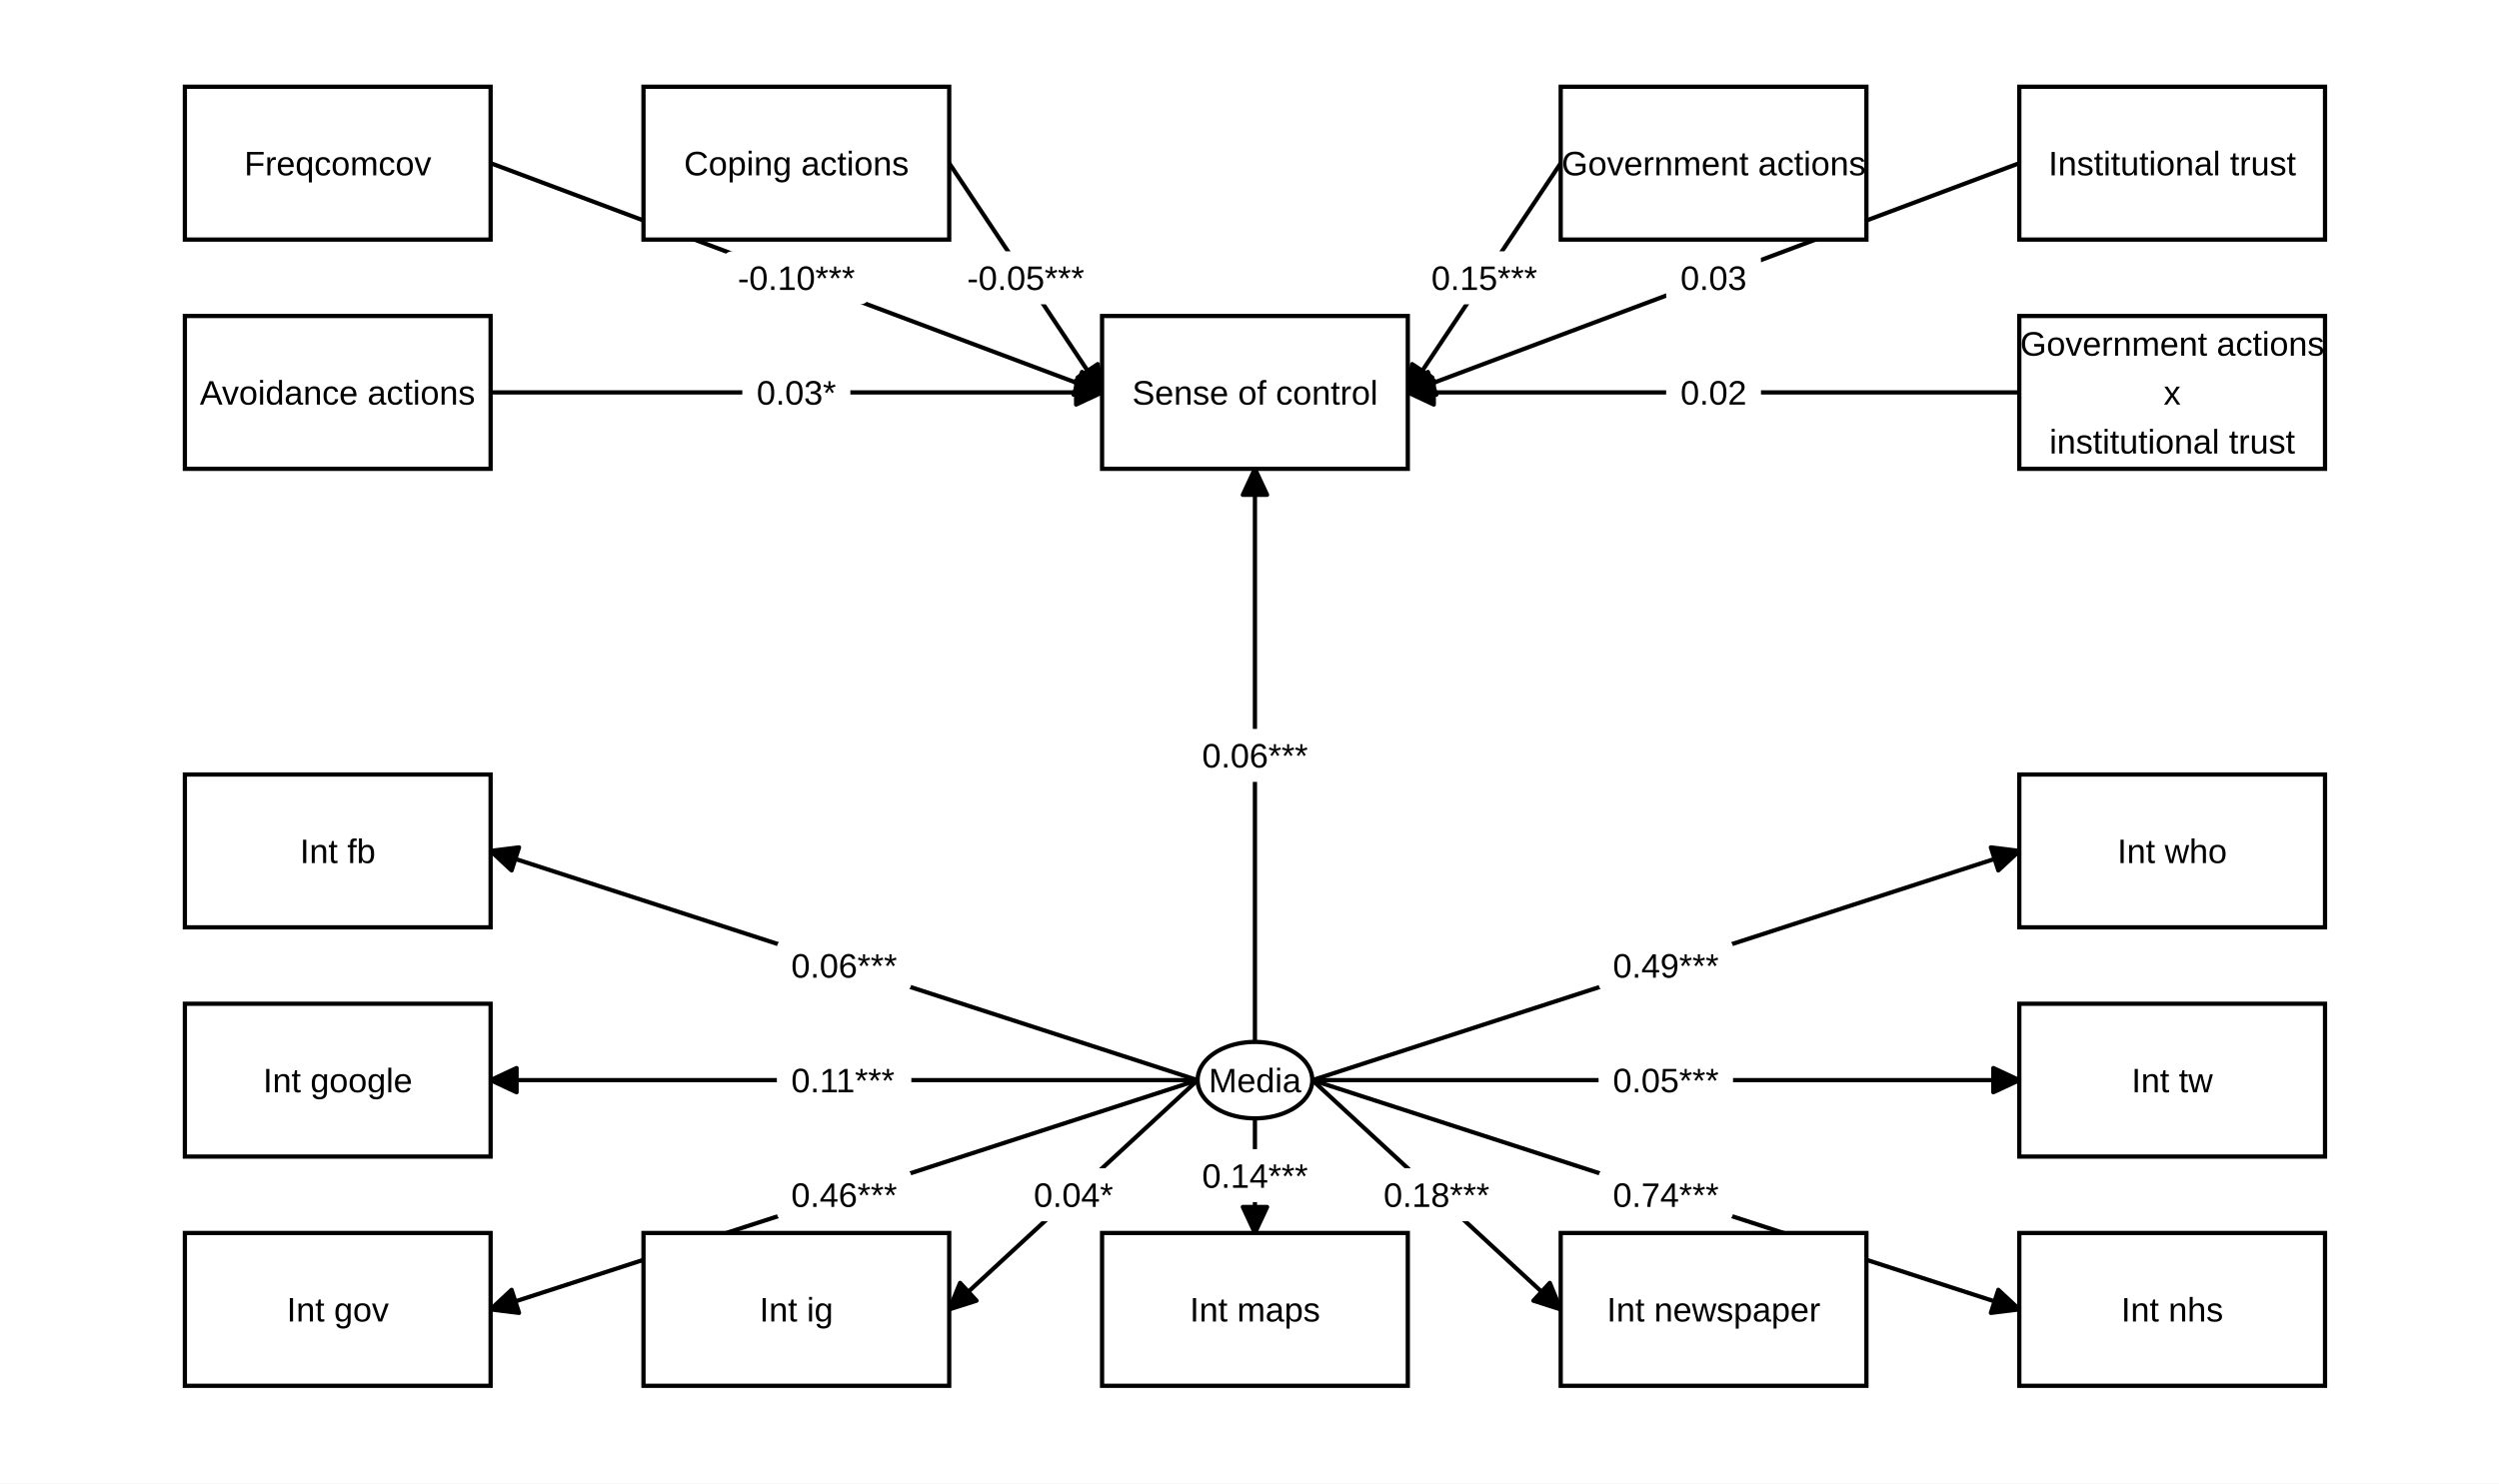
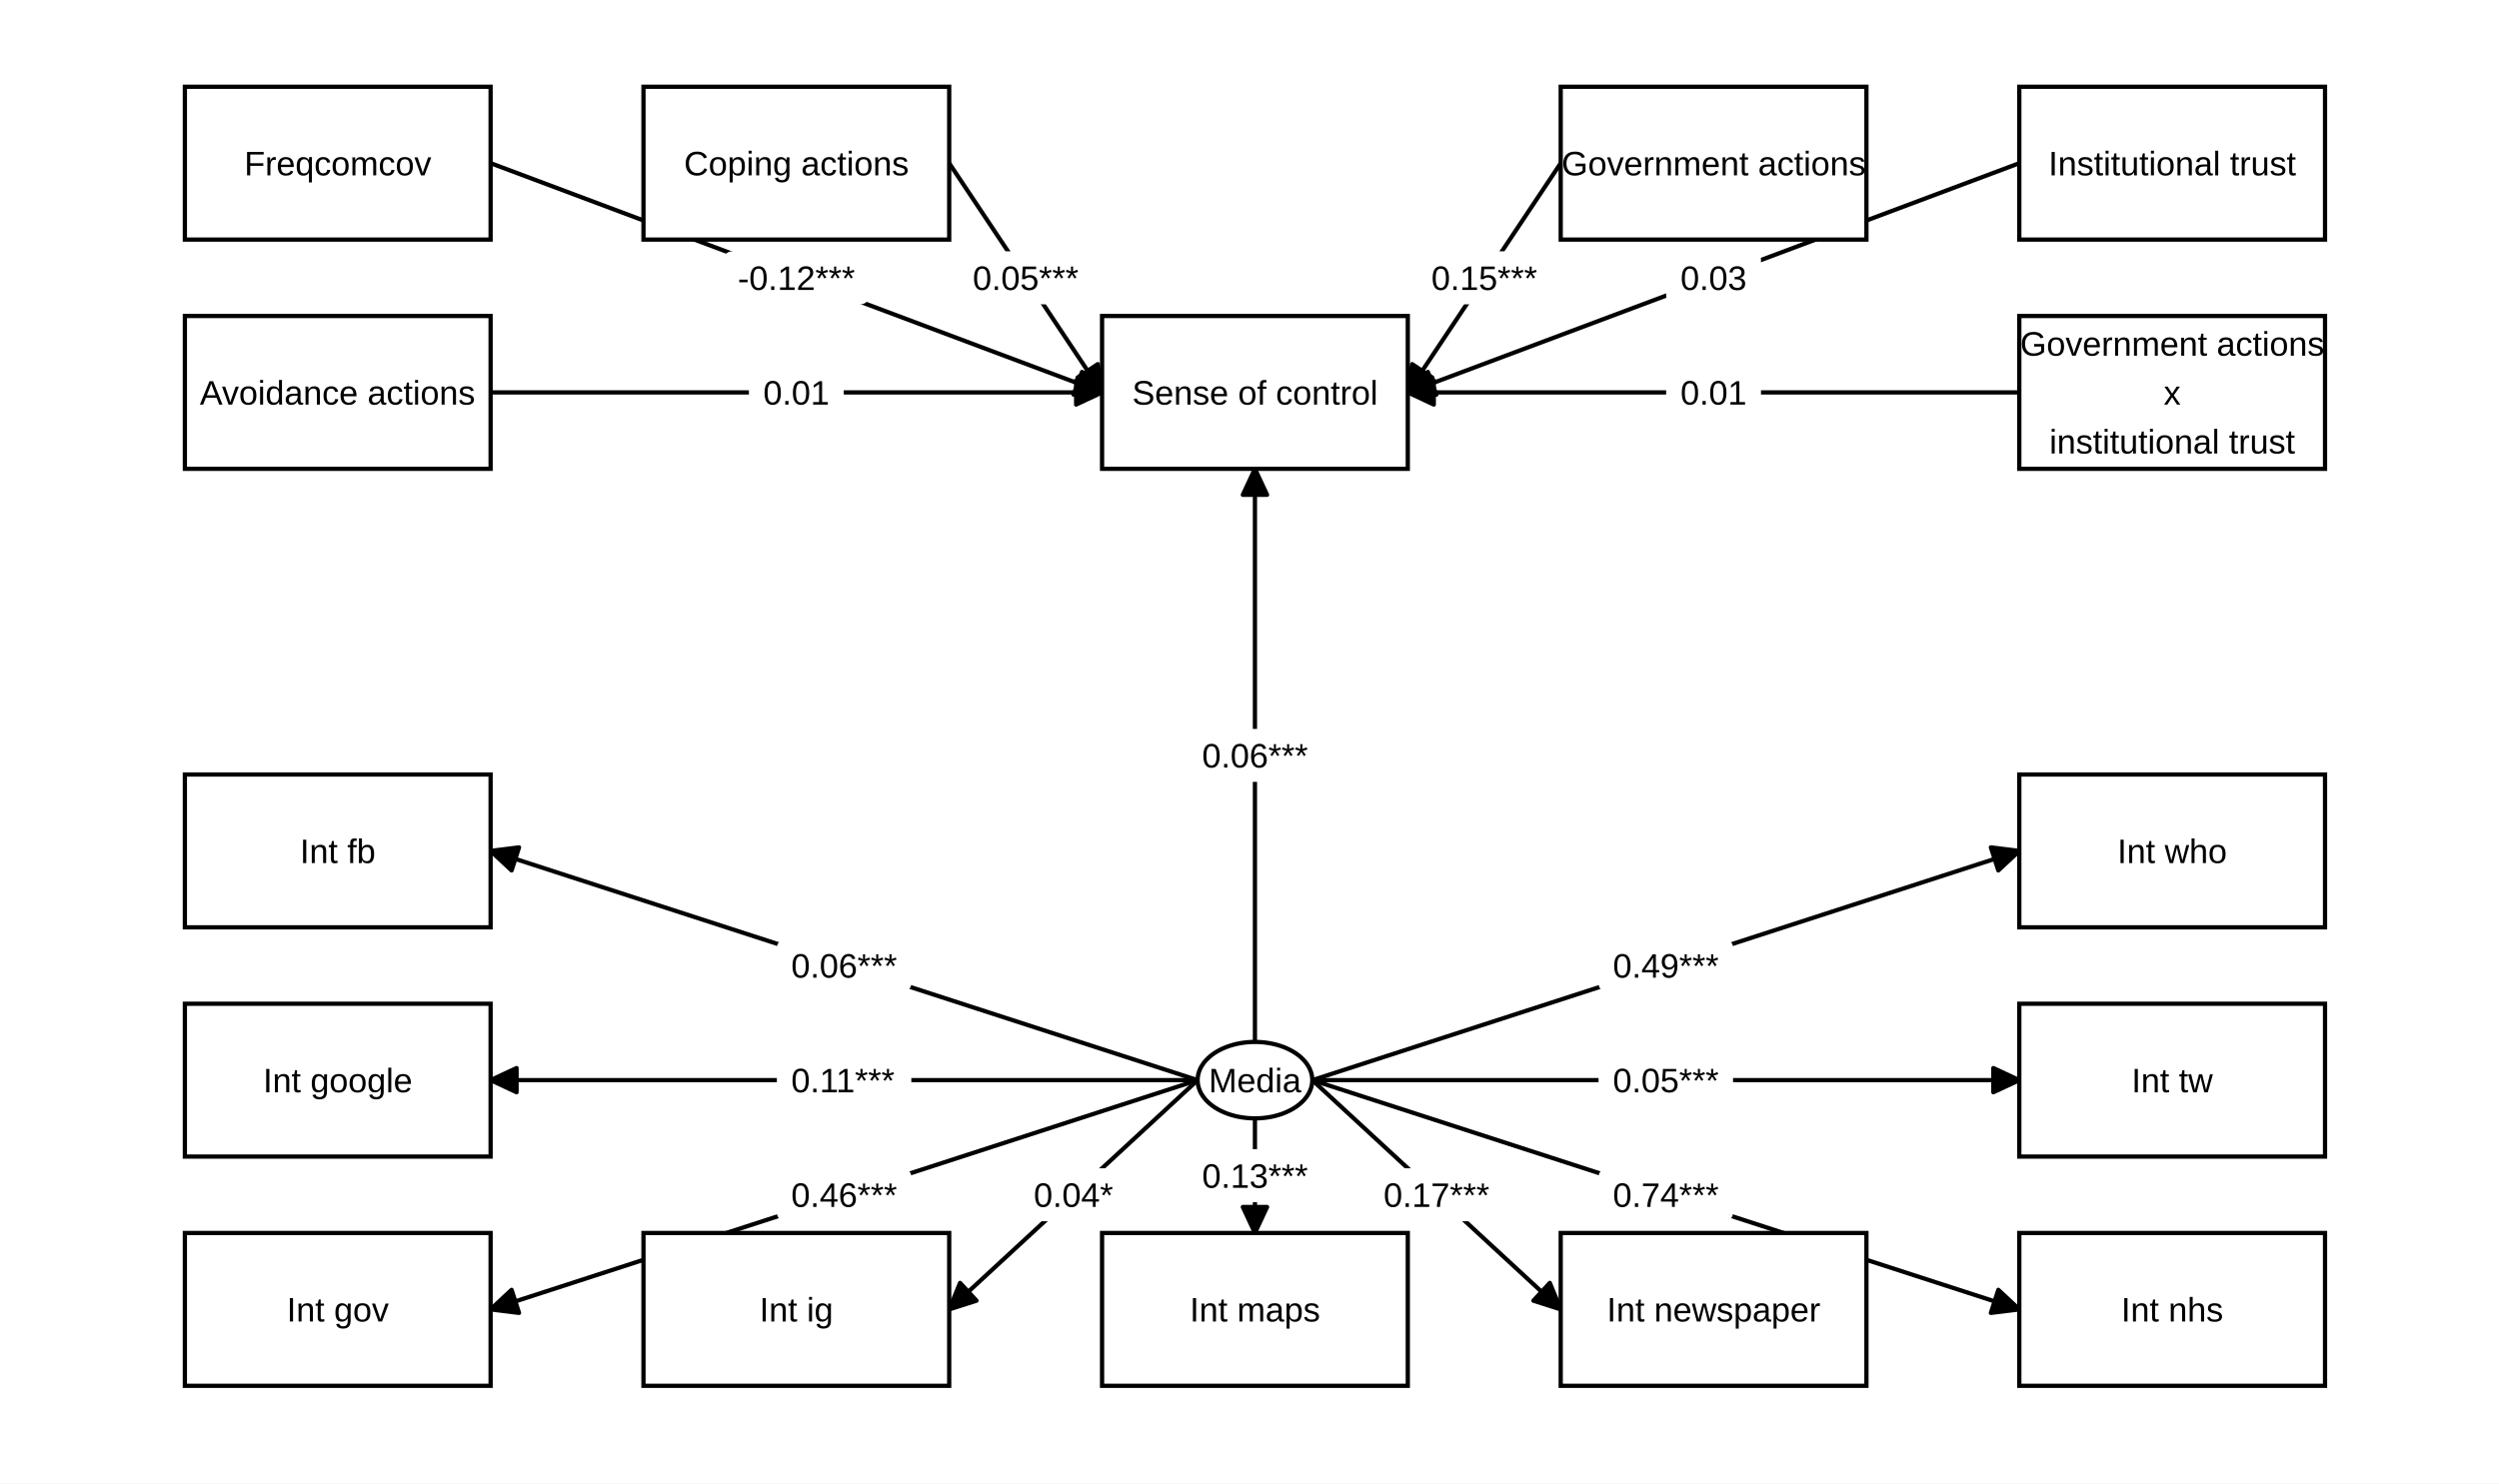
<svg xmlns="http://www.w3.org/2000/svg" viewBox="0 0 627.75 372.75">
  <defs>
    <style type="text/css">
    line, polyline, polygon, path, rect, circle {
      fill: none;
      stroke: #000000;
      stroke-linecap: round;
      stroke-linejoin: round;
      stroke-miterlimit: 10.00;
    }
  </style>
  </defs>
  <rect width="100%" height="100%" style="stroke: none; fill: #FFFFFF;" />
  <defs>
    <clipPath id="cpMTEuMzR8NjE2LjQxfDM3Mi43NXwwLjAw">
      <rect x="11.34" y="0.00" width="605.08" height="372.75" />
    </clipPath>
  </defs>
  <defs>
    <clipPath id="cpMC4wMHw2MjcuNzV8MzcyLjc1fDAuMDA=">
      <rect x="0.00" y="0.00" width="627.75" height="372.75" />
    </clipPath>
  </defs>
  <defs>
    <clipPath id="cpMTkuNTZ8NjEwLjkzfDM2NC41M3w1LjQ4">
      <rect x="19.56" y="5.48" width="591.38" height="359.05" />
    </clipPath>
  </defs>
  <polyline points="300.84,271.41 212.04,242.61 123.24,213.81 " style="stroke-width: 1.07; stroke-linecap: butt;" clip-path="url(#cpMTkuNTZ8NjEwLjkzfDM2NC41M3w1LjQ4)" />
  <polygon points="130.38,212.92 123.24,213.81 128.51,218.71 " style="stroke-width: 1.07; stroke-linecap: butt; fill: #000000;" clip-path="url(#cpMTkuNTZ8NjEwLjkzfDM2NC41M3w1LjQ4)" />
  <polyline points="300.84,271.41 212.04,271.41 123.24,271.41 " style="stroke-width: 1.07; stroke-linecap: butt;" clip-path="url(#cpMTkuNTZ8NjEwLjkzfDM2NC41M3w1LjQ4)" />
  <polygon points="129.76,268.37 123.24,271.41 129.76,274.45 " style="stroke-width: 1.07; stroke-linecap: butt; fill: #000000;" clip-path="url(#cpMTkuNTZ8NjEwLjkzfDM2NC41M3w1LjQ4)" />
  <polyline points="300.84,271.41 212.04,300.21 123.24,329.01 " style="stroke-width: 1.07; stroke-linecap: butt;" clip-path="url(#cpMTkuNTZ8NjEwLjkzfDM2NC41M3w1LjQ4)" />
  <polygon points="128.51,324.10 123.24,329.01 130.38,329.89 " style="stroke-width: 1.07; stroke-linecap: butt; fill: #000000;" clip-path="url(#cpMTkuNTZ8NjEwLjkzfDM2NC41M3w1LjQ4)" />
  <polyline points="300.84,271.41 269.64,300.21 238.44,329.01 " style="stroke-width: 1.07; stroke-linecap: butt;" clip-path="url(#cpMTkuNTZ8NjEwLjkzfDM2NC41M3w1LjQ4)" />
  <polygon points="241.17,322.35 238.44,329.01 245.30,326.82 " style="stroke-width: 1.07; stroke-linecap: butt; fill: #000000;" clip-path="url(#cpMTkuNTZ8NjEwLjkzfDM2NC41M3w1LjQ4)" />
  <polyline points="315.24,281.01 315.24,295.41 315.24,309.81 " style="stroke-width: 1.07; stroke-linecap: butt;" clip-path="url(#cpMTkuNTZ8NjEwLjkzfDM2NC41M3w1LjQ4)" />
  <polygon points="312.20,303.28 315.24,309.81 318.29,303.28 " style="stroke-width: 1.07; stroke-linecap: butt; fill: #000000;" clip-path="url(#cpMTkuNTZ8NjEwLjkzfDM2NC41M3w1LjQ4)" />
  <polyline points="329.65,271.41 360.85,300.21 392.05,329.01 " style="stroke-width: 1.07; stroke-linecap: butt;" clip-path="url(#cpMTkuNTZ8NjEwLjkzfDM2NC41M3w1LjQ4)" />
  <polygon points="385.19,326.82 392.05,329.01 389.32,322.35 " style="stroke-width: 1.07; stroke-linecap: butt; fill: #000000;" clip-path="url(#cpMTkuNTZ8NjEwLjkzfDM2NC41M3w1LjQ4)" />
  <polyline points="329.65,271.41 418.45,300.21 507.25,329.01 " style="stroke-width: 1.07; stroke-linecap: butt;" clip-path="url(#cpMTkuNTZ8NjEwLjkzfDM2NC41M3w1LjQ4)" />
  <polygon points="500.11,329.89 507.25,329.01 501.98,324.10 " style="stroke-width: 1.07; stroke-linecap: butt; fill: #000000;" clip-path="url(#cpMTkuNTZ8NjEwLjkzfDM2NC41M3w1LjQ4)" />
  <polyline points="329.65,271.41 418.45,271.41 507.25,271.41 " style="stroke-width: 1.07; stroke-linecap: butt;" clip-path="url(#cpMTkuNTZ8NjEwLjkzfDM2NC41M3w1LjQ4)" />
  <polygon points="500.73,274.45 507.25,271.41 500.73,268.37 " style="stroke-width: 1.07; stroke-linecap: butt; fill: #000000;" clip-path="url(#cpMTkuNTZ8NjEwLjkzfDM2NC41M3w1LjQ4)" />
  <polyline points="329.65,271.41 418.45,242.61 507.25,213.81 " style="stroke-width: 1.07; stroke-linecap: butt;" clip-path="url(#cpMTkuNTZ8NjEwLjkzfDM2NC41M3w1LjQ4)" />
  <polygon points="501.98,218.71 507.25,213.81 500.11,212.92 " style="stroke-width: 1.07; stroke-linecap: butt; fill: #000000;" clip-path="url(#cpMTkuNTZ8NjEwLjkzfDM2NC41M3w1LjQ4)" />
  <polyline points="123.24,98.60 200.04,98.60 276.84,98.60 " style="stroke-width: 1.07; stroke-linecap: butt;" clip-path="url(#cpMTkuNTZ8NjEwLjkzfDM2NC41M3w1LjQ4)" />
  <polygon points="270.32,101.65 276.84,98.60 270.32,95.56 " style="stroke-width: 1.07; stroke-linecap: butt; fill: #000000;" clip-path="url(#cpMTkuNTZ8NjEwLjkzfDM2NC41M3w1LjQ4)" />
  <polyline points="315.24,261.81 315.24,189.81 315.24,117.80 " style="stroke-width: 1.07; stroke-linecap: butt;" clip-path="url(#cpMTkuNTZ8NjEwLjkzfDM2NC41M3w1LjQ4)" />
  <polygon points="318.29,124.33 315.24,117.80 312.20,124.33 " style="stroke-width: 1.07; stroke-linecap: butt; fill: #000000;" clip-path="url(#cpMTkuNTZ8NjEwLjkzfDM2NC41M3w1LjQ4)" />
  <polyline points="123.24,41.00 200.04,69.80 276.84,98.60 " style="stroke-width: 1.07; stroke-linecap: butt;" clip-path="url(#cpMTkuNTZ8NjEwLjkzfDM2NC41M3w1LjQ4)" />
  <polygon points="269.67,99.16 276.84,98.60 271.80,93.46 " style="stroke-width: 1.07; stroke-linecap: butt; fill: #000000;" clip-path="url(#cpMTkuNTZ8NjEwLjkzfDM2NC41M3w1LjQ4)" />
  <polyline points="238.44,41.00 257.64,69.80 276.84,98.60 " style="stroke-width: 1.07; stroke-linecap: butt;" clip-path="url(#cpMTkuNTZ8NjEwLjkzfDM2NC41M3w1LjQ4)" />
  <polygon points="270.69,94.86 276.84,98.60 275.76,91.49 " style="stroke-width: 1.07; stroke-linecap: butt; fill: #000000;" clip-path="url(#cpMTkuNTZ8NjEwLjkzfDM2NC41M3w1LjQ4)" />
  <polyline points="392.05,41.00 372.85,69.80 353.65,98.60 " style="stroke-width: 1.07; stroke-linecap: butt;" clip-path="url(#cpMTkuNTZ8NjEwLjkzfDM2NC41M3w1LjQ4)" />
  <polygon points="354.73,91.49 353.65,98.60 359.80,94.86 " style="stroke-width: 1.07; stroke-linecap: butt; fill: #000000;" clip-path="url(#cpMTkuNTZ8NjEwLjkzfDM2NC41M3w1LjQ4)" />
  <polyline points="507.25,41.00 430.45,69.80 353.65,98.60 " style="stroke-width: 1.07; stroke-linecap: butt;" clip-path="url(#cpMTkuNTZ8NjEwLjkzfDM2NC41M3w1LjQ4)" />
  <polygon points="358.69,93.46 353.65,98.60 360.82,99.16 " style="stroke-width: 1.07; stroke-linecap: butt; fill: #000000;" clip-path="url(#cpMTkuNTZ8NjEwLjkzfDM2NC41M3w1LjQ4)" />
  <polyline points="507.25,98.60 430.45,98.60 353.65,98.60 " style="stroke-width: 1.07; stroke-linecap: butt;" clip-path="url(#cpMTkuNTZ8NjEwLjkzfDM2NC41M3w1LjQ4)" />
  <polygon points="360.17,95.56 353.65,98.60 360.17,101.65 " style="stroke-width: 1.07; stroke-linecap: butt; fill: #000000;" clip-path="url(#cpMTkuNTZ8NjEwLjkzfDM2NC41M3w1LjQ4)" />
  <polygon points="197.31,249.26 226.77,249.26 226.68,249.26 227.03,249.25 227.37,249.18 227.70,249.05 228.00,248.88 228.27,248.66 228.50,248.40 228.68,248.11 228.82,247.79 228.90,247.45 228.93,247.10 228.93,247.10 228.93,238.11 228.93,238.11 228.90,237.77 228.82,237.43 228.68,237.11 228.50,236.81 228.27,236.55 228.00,236.33 227.70,236.16 227.37,236.04 227.03,235.97 226.77,235.95 197.31,235.95 197.57,235.97 197.23,235.95 196.88,236.00 196.55,236.09 196.23,236.24 195.95,236.44 195.70,236.68 195.49,236.96 195.33,237.27 195.22,237.59 195.16,237.94 195.15,238.11 195.15,247.10 195.16,246.93 195.16,247.28 195.22,247.62 195.33,247.95 195.49,248.26 195.70,248.53 195.95,248.78 196.23,248.97 196.55,249.12 196.88,249.22 197.23,249.26 " style="stroke-width: nan; stroke: none; fill: #FFFFFF;" clip-path="url(#cpMTkuNTZ8NjEwLjkzfDM2NC41M3w1LjQ4)" />
  <g clip-path="url(#cpMTkuNTZ8NjEwLjkzfDM2NC41M3w1LjQ4)">
    <text x="198.75" y="245.66" style="font-size: 8.54px; font-family: Arial;" textLength="26.58px" lengthAdjust="spacingAndGlyphs">0.06***</text>
  </g>
  <polygon points="197.31,278.06 226.77,278.06 226.68,278.06 227.03,278.05 227.37,277.98 227.70,277.85 228.00,277.68 228.27,277.46 228.50,277.20 228.68,276.91 228.82,276.59 228.90,276.25 228.93,275.90 228.93,275.90 228.93,266.91 228.93,266.91 228.90,266.57 228.82,266.23 228.68,265.91 228.50,265.62 228.27,265.36 228.00,265.14 227.70,264.96 227.37,264.84 227.03,264.77 226.77,264.75 197.31,264.75 197.57,264.77 197.23,264.75 196.88,264.80 196.55,264.89 196.23,265.04 195.95,265.24 195.70,265.48 195.49,265.76 195.33,266.07 195.22,266.40 195.16,266.74 195.15,266.91 195.15,275.90 195.16,275.73 195.16,276.08 195.22,276.42 195.33,276.75 195.49,277.06 195.70,277.34 195.95,277.58 196.23,277.77 196.55,277.92 196.88,278.02 197.23,278.06 " style="stroke-width: nan; stroke: none; fill: #FFFFFF;" clip-path="url(#cpMTkuNTZ8NjEwLjkzfDM2NC41M3w1LjQ4)" />
  <g clip-path="url(#cpMTkuNTZ8NjEwLjkzfDM2NC41M3w1LjQ4)">
    <text x="198.75" y="274.46" style="font-size: 8.54px; font-family: Arial;" textLength="26.58px" lengthAdjust="spacingAndGlyphs">0.11***</text>
  </g>
  <polygon points="197.31,306.86 226.77,306.86 226.68,306.86 227.03,306.85 227.37,306.78 227.70,306.66 228.00,306.48 228.27,306.26 228.50,306.00 228.68,305.71 228.82,305.39 228.90,305.05 228.93,304.70 228.93,304.70 228.93,295.71 228.93,295.71 228.90,295.37 228.82,295.03 228.68,294.71 228.50,294.42 228.27,294.16 228.00,293.94 227.70,293.76 227.37,293.64 227.03,293.57 226.77,293.55 197.31,293.55 197.57,293.57 197.23,293.56 196.88,293.60 196.55,293.69 196.23,293.84 195.95,294.04 195.70,294.28 195.49,294.56 195.33,294.87 195.22,295.20 195.16,295.54 195.15,295.71 195.15,304.70 195.16,304.53 195.16,304.88 195.22,305.22 195.33,305.55 195.49,305.86 195.70,306.14 195.95,306.38 196.23,306.57 196.55,306.72 196.88,306.82 197.23,306.86 " style="stroke-width: nan; stroke: none; fill: #FFFFFF;" clip-path="url(#cpMTkuNTZ8NjEwLjkzfDM2NC41M3w1LjQ4)" />
  <g clip-path="url(#cpMTkuNTZ8NjEwLjkzfDM2NC41M3w1LjQ4)">
    <text x="198.75" y="303.26" style="font-size: 8.54px; font-family: Arial;" textLength="26.58px" lengthAdjust="spacingAndGlyphs">0.46***</text>
  </g>
  <polygon points="258.24,306.86 281.05,306.86 280.96,306.86 281.31,306.85 281.65,306.78 281.98,306.66 282.28,306.48 282.55,306.26 282.78,306.00 282.96,305.71 283.10,305.39 283.18,305.05 283.21,304.70 283.21,304.70 283.21,295.71 283.21,295.71 283.18,295.37 283.10,295.03 282.96,294.71 282.78,294.42 282.55,294.16 282.28,293.94 281.98,293.76 281.65,293.64 281.31,293.57 281.05,293.55 258.24,293.55 258.50,293.57 258.15,293.56 257.80,293.60 257.47,293.69 257.16,293.84 256.87,294.04 256.62,294.28 256.41,294.56 256.25,294.87 256.14,295.20 256.08,295.54 256.08,295.71 256.08,304.70 256.08,304.53 256.08,304.88 256.14,305.22 256.25,305.55 256.41,305.86 256.62,306.14 256.87,306.38 257.16,306.57 257.47,306.72 257.80,306.82 258.15,306.86 " style="stroke-width: nan; stroke: none; fill: #FFFFFF;" clip-path="url(#cpMTkuNTZ8NjEwLjkzfDM2NC41M3w1LjQ4)" />
  <g clip-path="url(#cpMTkuNTZ8NjEwLjkzfDM2NC41M3w1LjQ4)">
    <text x="259.68" y="303.26" style="font-size: 8.54px; font-family: Arial;" textLength="19.93px" lengthAdjust="spacingAndGlyphs">0.04*</text>
  </g>
  <polygon points="300.52,302.06 329.97,302.06 329.89,302.06 330.23,302.05 330.58,301.98 330.90,301.86 331.20,301.68 331.47,301.46 331.70,301.20 331.89,300.91 332.02,300.59 332.11,300.25 332.13,299.90 332.13,299.90 332.13,290.91 332.13,290.91 332.11,290.57 332.02,290.23 331.89,289.91 331.70,289.62 331.47,289.36 331.20,289.14 330.90,288.96 330.58,288.84 330.23,288.77 329.97,288.75 300.52,288.75 300.78,288.77 300.43,288.76 300.08,288.80 299.75,288.89 299.44,289.04 299.15,289.24 298.90,289.48 298.69,289.76 298.53,290.07 298.42,290.40 298.36,290.74 298.36,290.91 298.36,299.90 298.36,299.73 298.36,300.08 298.42,300.42 298.53,300.75 298.69,301.06 298.90,301.34 299.15,301.58 299.44,301.77 299.75,301.92 300.08,302.02 300.43,302.06 " style="stroke-width: nan; stroke: none; fill: #FFFFFF;" clip-path="url(#cpMTkuNTZ8NjEwLjkzfDM2NC41M3w1LjQ4)" />
  <g clip-path="url(#cpMTkuNTZ8NjEwLjkzfDM2NC41M3w1LjQ4)">
-     <text x="301.96" y="298.46" style="font-size: 8.54px; font-family: Arial;" textLength="26.58px" lengthAdjust="spacingAndGlyphs">0.14***</text>
+     <text x="301.96" y="298.46" style="font-size: 8.54px; font-family: Arial;" textLength="26.58px" lengthAdjust="spacingAndGlyphs">0.13***</text>
  </g>
  <polygon points="346.12,306.86 375.58,306.86 375.49,306.86 375.84,306.85 376.18,306.78 376.50,306.66 376.80,306.48 377.07,306.26 377.30,306.00 377.49,305.71 377.62,305.39 377.71,305.05 377.74,304.70 377.74,304.70 377.74,295.71 377.74,295.71 377.71,295.37 377.62,295.03 377.49,294.71 377.30,294.42 377.07,294.16 376.80,293.94 376.50,293.76 376.18,293.64 375.84,293.57 375.58,293.55 346.12,293.55 346.38,293.57 346.03,293.56 345.68,293.60 345.35,293.69 345.04,293.84 344.75,294.04 344.50,294.28 344.29,294.56 344.13,294.87 344.02,295.20 343.96,295.54 343.96,295.71 343.96,304.70 343.96,304.53 343.96,304.88 344.02,305.22 344.13,305.55 344.29,305.86 344.50,306.14 344.75,306.38 345.04,306.57 345.35,306.72 345.68,306.82 346.03,306.86 " style="stroke-width: nan; stroke: none; fill: #FFFFFF;" clip-path="url(#cpMTkuNTZ8NjEwLjkzfDM2NC41M3w1LjQ4)" />
  <g clip-path="url(#cpMTkuNTZ8NjEwLjkzfDM2NC41M3w1LjQ4)">
-     <text x="347.56" y="303.26" style="font-size: 8.54px; font-family: Arial;" textLength="26.58px" lengthAdjust="spacingAndGlyphs">0.18***</text>
+     <text x="347.56" y="303.26" style="font-size: 8.54px; font-family: Arial;" textLength="26.58px" lengthAdjust="spacingAndGlyphs">0.17***</text>
  </g>
  <polygon points="403.72,306.86 433.18,306.86 433.09,306.86 433.44,306.85 433.78,306.78 434.10,306.66 434.40,306.48 434.67,306.26 434.90,306.00 435.09,305.71 435.23,305.39 435.31,305.05 435.34,304.70 435.34,304.70 435.34,295.71 435.34,295.71 435.31,295.37 435.23,295.03 435.09,294.71 434.90,294.42 434.67,294.16 434.40,293.94 434.10,293.76 433.78,293.64 433.44,293.57 433.18,293.55 403.72,293.55 403.98,293.57 403.63,293.56 403.29,293.60 402.95,293.69 402.64,293.84 402.35,294.04 402.10,294.28 401.89,294.56 401.73,294.87 401.62,295.20 401.57,295.54 401.56,295.71 401.56,304.70 401.57,304.53 401.57,304.88 401.62,305.22 401.73,305.55 401.89,305.86 402.10,306.14 402.35,306.38 402.64,306.57 402.95,306.72 403.29,306.82 403.63,306.86 " style="stroke-width: nan; stroke: none; fill: #FFFFFF;" clip-path="url(#cpMTkuNTZ8NjEwLjkzfDM2NC41M3w1LjQ4)" />
  <g clip-path="url(#cpMTkuNTZ8NjEwLjkzfDM2NC41M3w1LjQ4)">
    <text x="405.16" y="303.26" style="font-size: 8.54px; font-family: Arial;" textLength="26.58px" lengthAdjust="spacingAndGlyphs">0.74***</text>
  </g>
  <polygon points="403.72,278.06 433.18,278.06 433.09,278.06 433.44,278.05 433.78,277.98 434.10,277.85 434.40,277.68 434.67,277.46 434.90,277.20 435.09,276.91 435.23,276.59 435.31,276.25 435.34,275.90 435.34,275.90 435.34,266.91 435.34,266.91 435.31,266.57 435.23,266.23 435.09,265.91 434.90,265.62 434.67,265.36 434.40,265.14 434.10,264.96 433.78,264.84 433.44,264.77 433.18,264.75 403.72,264.75 403.98,264.77 403.63,264.75 403.29,264.80 402.95,264.89 402.64,265.04 402.35,265.24 402.10,265.48 401.89,265.76 401.73,266.07 401.62,266.40 401.57,266.74 401.56,266.91 401.56,275.90 401.57,275.73 401.57,276.08 401.62,276.42 401.73,276.75 401.89,277.06 402.10,277.34 402.35,277.58 402.64,277.77 402.95,277.92 403.29,278.02 403.63,278.06 " style="stroke-width: nan; stroke: none; fill: #FFFFFF;" clip-path="url(#cpMTkuNTZ8NjEwLjkzfDM2NC41M3w1LjQ4)" />
  <g clip-path="url(#cpMTkuNTZ8NjEwLjkzfDM2NC41M3w1LjQ4)">
    <text x="405.16" y="274.46" style="font-size: 8.54px; font-family: Arial;" textLength="26.58px" lengthAdjust="spacingAndGlyphs">0.05***</text>
  </g>
  <polygon points="403.72,249.26 433.18,249.26 433.09,249.26 433.44,249.25 433.78,249.18 434.10,249.05 434.40,248.88 434.67,248.66 434.90,248.40 435.09,248.11 435.23,247.79 435.31,247.45 435.34,247.10 435.34,247.10 435.34,238.11 435.34,238.11 435.31,237.77 435.23,237.43 435.09,237.11 434.90,236.81 434.67,236.55 434.40,236.33 434.10,236.16 433.78,236.04 433.44,235.97 433.18,235.95 403.72,235.95 403.98,235.97 403.63,235.95 403.29,236.00 402.95,236.09 402.64,236.24 402.35,236.44 402.10,236.68 401.89,236.96 401.73,237.27 401.62,237.59 401.57,237.94 401.56,238.11 401.56,247.10 401.57,246.93 401.57,247.28 401.62,247.62 401.73,247.95 401.89,248.26 402.10,248.53 402.35,248.78 402.64,248.97 402.95,249.12 403.29,249.22 403.63,249.26 " style="stroke-width: nan; stroke: none; fill: #FFFFFF;" clip-path="url(#cpMTkuNTZ8NjEwLjkzfDM2NC41M3w1LjQ4)" />
  <g clip-path="url(#cpMTkuNTZ8NjEwLjkzfDM2NC41M3w1LjQ4)">
    <text x="405.16" y="245.66" style="font-size: 8.54px; font-family: Arial;" textLength="26.58px" lengthAdjust="spacingAndGlyphs">0.49***</text>
  </g>
-   <polygon points="188.63,105.26 211.45,105.26 211.36,105.26 211.71,105.24 212.05,105.17 212.37,105.05 212.68,104.88 212.94,104.66 213.18,104.40 213.36,104.10 213.50,103.78 213.58,103.44 213.61,103.10 213.61,103.10 213.61,94.11 213.61,94.11 213.58,93.76 213.50,93.42 213.36,93.10 213.18,92.81 212.94,92.55 212.68,92.33 212.37,92.16 212.05,92.03 211.71,91.96 211.45,91.95 188.63,91.95 188.89,91.96 188.55,91.95 188.20,91.99 187.87,92.09 187.55,92.24 187.27,92.43 187.02,92.67 186.81,92.95 186.65,93.26 186.54,93.59 186.48,93.93 186.47,94.11 186.47,103.10 186.48,102.92 186.48,103.27 186.54,103.61 186.65,103.94 186.81,104.25 187.02,104.53 187.27,104.77 187.55,104.97 187.87,105.12 188.20,105.21 188.55,105.26 " style="stroke-width: nan; stroke: none; fill: #FFFFFF;" clip-path="url(#cpMTkuNTZ8NjEwLjkzfDM2NC41M3w1LjQ4)" />
-   <g clip-path="url(#cpMTkuNTZ8NjEwLjkzfDM2NC41M3w1LjQ4)">
-     <text x="190.07" y="101.66" style="font-size: 8.54px; font-family: Arial;" textLength="19.93px" lengthAdjust="spacingAndGlyphs">0.03*</text>
+   <polygon points="190.29,105.26 209.79,105.26 209.70,105.26 210.05,105.24 210.39,105.17 210.71,105.05 211.01,104.88 211.28,104.66 211.51,104.40 211.70,104.10 211.84,103.78 211.92,103.44 211.95,103.10 211.95,103.10 211.95,94.11 211.95,94.11 211.92,93.76 211.84,93.42 211.70,93.10 211.51,92.81 211.28,92.55 211.01,92.33 210.71,92.16 210.39,92.03 210.05,91.96 209.79,91.95 190.29,91.95 190.55,91.96 190.21,91.95 189.86,91.99 189.53,92.09 189.21,92.24 188.93,92.43 188.68,92.67 188.47,92.95 188.31,93.26 188.20,93.59 188.14,93.93 188.13,94.11 188.13,103.10 188.14,102.92 188.14,103.27 188.20,103.61 188.31,103.94 188.47,104.25 188.68,104.53 188.93,104.77 189.21,104.97 189.53,105.12 189.86,105.21 190.21,105.26 " style="stroke-width: nan; stroke: none; fill: #FFFFFF;" clip-path="url(#cpMTkuNTZ8NjEwLjkzfDM2NC41M3w1LjQ4)" />
+   <g clip-path="url(#cpMTkuNTZ8NjEwLjkzfDM2NC41M3w1LjQ4)">
+     <text x="191.73" y="101.66" style="font-size: 8.54px; font-family: Arial;" textLength="16.61px" lengthAdjust="spacingAndGlyphs">0.01</text>
  </g>
  <polygon points="300.52,196.46 329.97,196.46 329.89,196.46 330.23,196.44 330.58,196.38 330.90,196.25 331.20,196.08 331.47,195.86 331.70,195.60 331.89,195.30 332.02,194.98 332.11,194.65 332.13,194.30 332.13,194.30 332.13,185.31 332.13,185.31 332.11,184.96 332.02,184.63 331.89,184.31 331.70,184.01 331.47,183.75 331.20,183.53 330.90,183.36 330.58,183.24 330.23,183.17 329.97,183.15 300.52,183.15 300.78,183.17 300.43,183.15 300.08,183.19 299.75,183.29 299.44,183.44 299.15,183.64 298.90,183.88 298.69,184.16 298.53,184.46 298.42,184.79 298.36,185.14 298.36,185.31 298.36,194.30 298.36,194.13 298.36,194.47 298.42,194.82 298.53,195.15 298.69,195.45 298.90,195.73 299.15,195.97 299.44,196.17 299.75,196.32 300.08,196.42 300.43,196.46 " style="stroke-width: nan; stroke: none; fill: #FFFFFF;" clip-path="url(#cpMTkuNTZ8NjEwLjkzfDM2NC41M3w1LjQ4)" />
  <g clip-path="url(#cpMTkuNTZ8NjEwLjkzfDM2NC41M3w1LjQ4)">
    <text x="301.96" y="192.86" style="font-size: 8.54px; font-family: Arial;" textLength="26.58px" lengthAdjust="spacingAndGlyphs">0.06***</text>
  </g>
  <polygon points="183.89,76.46 216.19,76.46 216.10,76.45 216.45,76.44 216.79,76.37 217.12,76.25 217.42,76.07 217.69,75.85 217.92,75.59 218.10,75.30 218.24,74.98 218.32,74.64 218.35,74.30 218.35,74.30 218.35,65.31 218.35,65.31 218.32,64.96 218.24,64.62 218.10,64.30 217.92,64.01 217.69,63.75 217.42,63.53 217.12,63.35 216.79,63.23 216.45,63.16 216.19,63.15 183.89,63.15 184.15,63.16 183.80,63.15 183.46,63.19 183.12,63.29 182.81,63.44 182.52,63.63 182.27,63.87 182.07,64.15 181.90,64.46 181.79,64.79 181.74,65.13 181.73,65.31 181.73,74.30 181.74,74.12 181.74,74.47 181.79,74.81 181.90,75.14 182.07,75.45 182.27,75.73 182.52,75.97 182.81,76.17 183.12,76.32 183.46,76.41 183.80,76.45 " style="stroke-width: nan; stroke: none; fill: #FFFFFF;" clip-path="url(#cpMTkuNTZ8NjEwLjkzfDM2NC41M3w1LjQ4)" />
  <g clip-path="url(#cpMTkuNTZ8NjEwLjkzfDM2NC41M3w1LjQ4)">
-     <text x="185.33" y="72.86" style="font-size: 8.54px; font-family: Arial;" textLength="29.42px" lengthAdjust="spacingAndGlyphs">-0.10***</text>
-   </g>
-   <polygon points="241.49,76.46 273.79,76.46 273.71,76.45 274.05,76.44 274.39,76.37 274.72,76.25 275.02,76.07 275.29,75.85 275.52,75.59 275.71,75.30 275.84,74.98 275.93,74.64 275.95,74.30 275.95,74.30 275.95,65.31 275.95,65.31 275.93,64.96 275.84,64.62 275.71,64.30 275.52,64.01 275.29,63.75 275.02,63.53 274.72,63.35 274.39,63.23 274.05,63.16 273.79,63.15 241.49,63.15 241.75,63.16 241.41,63.15 241.06,63.19 240.73,63.29 240.41,63.44 240.13,63.63 239.88,63.87 239.67,64.15 239.51,64.46 239.40,64.79 239.34,65.13 239.33,65.31 239.33,74.30 239.34,74.12 239.34,74.47 239.40,74.81 239.51,75.14 239.67,75.45 239.88,75.73 240.13,75.97 240.41,76.17 240.73,76.32 241.06,76.41 241.41,76.45 " style="stroke-width: nan; stroke: none; fill: #FFFFFF;" clip-path="url(#cpMTkuNTZ8NjEwLjkzfDM2NC41M3w1LjQ4)" />
-   <g clip-path="url(#cpMTkuNTZ8NjEwLjkzfDM2NC41M3w1LjQ4)">
-     <text x="242.93" y="72.86" style="font-size: 8.54px; font-family: Arial;" textLength="29.42px" lengthAdjust="spacingAndGlyphs">-0.05***</text>
+     <text x="185.33" y="72.86" style="font-size: 8.54px; font-family: Arial;" textLength="29.42px" lengthAdjust="spacingAndGlyphs">-0.12***</text>
+   </g>
+   <polygon points="242.91,76.46 272.37,76.46 272.29,76.45 272.63,76.44 272.97,76.37 273.30,76.25 273.60,76.07 273.87,75.85 274.10,75.59 274.28,75.30 274.42,74.98 274.50,74.64 274.53,74.30 274.53,74.30 274.53,65.31 274.53,65.31 274.50,64.96 274.42,64.62 274.28,64.30 274.10,64.01 273.87,63.75 273.60,63.53 273.30,63.35 272.97,63.23 272.63,63.16 272.37,63.15 242.91,63.15 243.17,63.16 242.83,63.15 242.48,63.19 242.15,63.29 241.83,63.44 241.55,63.63 241.30,63.87 241.09,64.15 240.93,64.46 240.82,64.79 240.76,65.13 240.75,65.31 240.75,74.30 240.76,74.12 240.76,74.47 240.82,74.81 240.93,75.14 241.09,75.45 241.30,75.73 241.55,75.97 241.83,76.17 242.15,76.32 242.48,76.41 242.83,76.45 " style="stroke-width: nan; stroke: none; fill: #FFFFFF;" clip-path="url(#cpMTkuNTZ8NjEwLjkzfDM2NC41M3w1LjQ4)" />
+   <g clip-path="url(#cpMTkuNTZ8NjEwLjkzfDM2NC41M3w1LjQ4)">
+     <text x="244.35" y="72.86" style="font-size: 8.54px; font-family: Arial;" textLength="26.58px" lengthAdjust="spacingAndGlyphs">0.05***</text>
  </g>
  <polygon points="358.12,76.46 387.58,76.46 387.49,76.45 387.84,76.44 388.18,76.37 388.50,76.25 388.80,76.07 389.07,75.85 389.30,75.59 389.49,75.30 389.62,74.98 389.71,74.64 389.74,74.30 389.74,74.30 389.74,65.31 389.74,65.31 389.71,64.96 389.62,64.62 389.49,64.30 389.30,64.01 389.07,63.75 388.80,63.53 388.50,63.35 388.18,63.23 387.84,63.16 387.58,63.15 358.12,63.15 358.38,63.16 358.03,63.15 357.69,63.19 357.35,63.29 357.04,63.44 356.75,63.63 356.50,63.87 356.29,64.15 356.13,64.46 356.02,64.79 355.96,65.13 355.96,65.31 355.96,74.30 355.96,74.12 355.96,74.47 356.02,74.81 356.13,75.14 356.29,75.45 356.50,75.73 356.75,75.97 357.04,76.17 357.35,76.32 357.69,76.41 358.03,76.45 " style="stroke-width: nan; stroke: none; fill: #FFFFFF;" clip-path="url(#cpMTkuNTZ8NjEwLjkzfDM2NC41M3w1LjQ4)" />
  <g clip-path="url(#cpMTkuNTZ8NjEwLjkzfDM2NC41M3w1LjQ4)">
    <text x="359.56" y="72.86" style="font-size: 8.54px; font-family: Arial;" textLength="26.58px" lengthAdjust="spacingAndGlyphs">0.15***</text>
  </g>
  <polygon points="420.70,76.46 440.20,76.46 440.11,76.45 440.46,76.44 440.80,76.37 441.12,76.25 441.42,76.07 441.69,75.85 441.92,75.59 442.11,75.30 442.24,74.98 442.33,74.64 442.36,74.30 442.36,74.30 442.36,65.31 442.36,65.31 442.33,64.96 442.24,64.62 442.11,64.30 441.92,64.01 441.69,63.75 441.42,63.53 441.12,63.35 440.80,63.23 440.46,63.16 440.20,63.15 420.70,63.15 420.96,63.16 420.61,63.15 420.27,63.19 419.94,63.29 419.62,63.44 419.34,63.63 419.09,63.87 418.88,64.15 418.71,64.46 418.60,64.79 418.55,65.13 418.54,65.31 418.54,74.30 418.55,74.12 418.55,74.47 418.60,74.81 418.71,75.14 418.88,75.45 419.09,75.73 419.34,75.97 419.62,76.17 419.94,76.32 420.27,76.41 420.61,76.45 " style="stroke-width: nan; stroke: none; fill: #FFFFFF;" clip-path="url(#cpMTkuNTZ8NjEwLjkzfDM2NC41M3w1LjQ4)" />
  <g clip-path="url(#cpMTkuNTZ8NjEwLjkzfDM2NC41M3w1LjQ4)">
    <text x="422.14" y="72.86" style="font-size: 8.54px; font-family: Arial;" textLength="16.61px" lengthAdjust="spacingAndGlyphs">0.03</text>
  </g>
  <polygon points="420.70,105.26 440.20,105.26 440.11,105.26 440.46,105.24 440.80,105.17 441.12,105.05 441.42,104.88 441.69,104.66 441.92,104.40 442.11,104.10 442.24,103.78 442.33,103.44 442.36,103.10 442.36,103.10 442.36,94.11 442.36,94.11 442.33,93.76 442.24,93.42 442.11,93.10 441.92,92.81 441.69,92.55 441.42,92.33 441.12,92.16 440.80,92.03 440.46,91.96 440.20,91.95 420.70,91.95 420.96,91.96 420.61,91.95 420.27,91.99 419.94,92.09 419.62,92.24 419.34,92.43 419.09,92.67 418.88,92.95 418.71,93.26 418.60,93.59 418.55,93.93 418.54,94.11 418.54,103.10 418.55,102.92 418.55,103.27 418.60,103.61 418.71,103.94 418.88,104.25 419.09,104.53 419.34,104.77 419.62,104.97 419.94,105.12 420.27,105.21 420.61,105.26 " style="stroke-width: nan; stroke: none; fill: #FFFFFF;" clip-path="url(#cpMTkuNTZ8NjEwLjkzfDM2NC41M3w1LjQ4)" />
  <g clip-path="url(#cpMTkuNTZ8NjEwLjkzfDM2NC41M3w1LjQ4)">
-     <text x="422.14" y="101.66" style="font-size: 8.54px; font-family: Arial;" textLength="16.61px" lengthAdjust="spacingAndGlyphs">0.02</text>
+     <text x="422.14" y="101.66" style="font-size: 8.54px; font-family: Arial;" textLength="16.61px" lengthAdjust="spacingAndGlyphs">0.01</text>
  </g>
  <rect x="46.44" y="79.40" width="76.80" height="38.40" style="stroke-width: 1.07; stroke-linecap: square; stroke-linejoin: miter; fill: #FFFFFF;" clip-path="url(#cpMTkuNTZ8NjEwLjkzfDM2NC41M3w1LjQ4)" />
  <rect x="161.64" y="21.80" width="76.80" height="38.40" style="stroke-width: 1.07; stroke-linecap: square; stroke-linejoin: miter; fill: #FFFFFF;" clip-path="url(#cpMTkuNTZ8NjEwLjkzfDM2NC41M3w1LjQ4)" />
  <rect x="46.44" y="21.80" width="76.80" height="38.40" style="stroke-width: 1.07; stroke-linecap: square; stroke-linejoin: miter; fill: #FFFFFF;" clip-path="url(#cpMTkuNTZ8NjEwLjkzfDM2NC41M3w1LjQ4)" />
  <rect x="392.05" y="21.80" width="76.80" height="38.40" style="stroke-width: 1.07; stroke-linecap: square; stroke-linejoin: miter; fill: #FFFFFF;" clip-path="url(#cpMTkuNTZ8NjEwLjkzfDM2NC41M3w1LjQ4)" />
  <rect x="507.25" y="79.40" width="76.80" height="38.40" style="stroke-width: 1.07; stroke-linecap: square; stroke-linejoin: miter; fill: #FFFFFF;" clip-path="url(#cpMTkuNTZ8NjEwLjkzfDM2NC41M3w1LjQ4)" />
  <rect x="507.25" y="21.80" width="76.80" height="38.40" style="stroke-width: 1.07; stroke-linecap: square; stroke-linejoin: miter; fill: #FFFFFF;" clip-path="url(#cpMTkuNTZ8NjEwLjkzfDM2NC41M3w1LjQ4)" />
  <rect x="46.44" y="194.61" width="76.80" height="38.40" style="stroke-width: 1.07; stroke-linecap: square; stroke-linejoin: miter; fill: #FFFFFF;" clip-path="url(#cpMTkuNTZ8NjEwLjkzfDM2NC41M3w1LjQ4)" />
  <rect x="46.44" y="252.21" width="76.80" height="38.40" style="stroke-width: 1.07; stroke-linecap: square; stroke-linejoin: miter; fill: #FFFFFF;" clip-path="url(#cpMTkuNTZ8NjEwLjkzfDM2NC41M3w1LjQ4)" />
  <rect x="46.44" y="309.81" width="76.80" height="38.40" style="stroke-width: 1.07; stroke-linecap: square; stroke-linejoin: miter; fill: #FFFFFF;" clip-path="url(#cpMTkuNTZ8NjEwLjkzfDM2NC41M3w1LjQ4)" />
  <rect x="161.64" y="309.81" width="76.80" height="38.40" style="stroke-width: 1.07; stroke-linecap: square; stroke-linejoin: miter; fill: #FFFFFF;" clip-path="url(#cpMTkuNTZ8NjEwLjkzfDM2NC41M3w1LjQ4)" />
  <rect x="276.84" y="309.81" width="76.80" height="38.40" style="stroke-width: 1.07; stroke-linecap: square; stroke-linejoin: miter; fill: #FFFFFF;" clip-path="url(#cpMTkuNTZ8NjEwLjkzfDM2NC41M3w1LjQ4)" />
  <rect x="392.05" y="309.81" width="76.80" height="38.40" style="stroke-width: 1.07; stroke-linecap: square; stroke-linejoin: miter; fill: #FFFFFF;" clip-path="url(#cpMTkuNTZ8NjEwLjkzfDM2NC41M3w1LjQ4)" />
  <rect x="507.25" y="309.81" width="76.80" height="38.40" style="stroke-width: 1.07; stroke-linecap: square; stroke-linejoin: miter; fill: #FFFFFF;" clip-path="url(#cpMTkuNTZ8NjEwLjkzfDM2NC41M3w1LjQ4)" />
  <rect x="507.25" y="252.21" width="76.80" height="38.40" style="stroke-width: 1.07; stroke-linecap: square; stroke-linejoin: miter; fill: #FFFFFF;" clip-path="url(#cpMTkuNTZ8NjEwLjkzfDM2NC41M3w1LjQ4)" />
  <rect x="507.25" y="194.61" width="76.80" height="38.40" style="stroke-width: 1.07; stroke-linecap: square; stroke-linejoin: miter; fill: #FFFFFF;" clip-path="url(#cpMTkuNTZ8NjEwLjkzfDM2NC41M3w1LjQ4)" />
  <rect x="276.84" y="79.40" width="76.80" height="38.40" style="stroke-width: 1.07; stroke-linecap: square; stroke-linejoin: miter; fill: #FFFFFF;" clip-path="url(#cpMTkuNTZ8NjEwLjkzfDM2NC41M3w1LjQ4)" />
  <polygon points="329.65,271.41 329.64,271.24 329.64,271.07 329.63,270.90 329.61,270.74 329.59,270.57 329.57,270.40 329.54,270.23 329.50,270.07 329.47,269.90 329.43,269.74 329.38,269.57 329.33,269.41 329.27,269.24 329.22,269.08 329.15,268.92 329.08,268.75 329.01,268.59 328.94,268.43 328.86,268.27 328.77,268.12 328.68,267.96 328.59,267.80 328.49,267.65 328.39,267.49 328.29,267.34 328.18,267.19 328.07,267.04 327.95,266.89 327.83,266.74 327.71,266.60 327.58,266.45 327.45,266.31 327.31,266.17 327.17,266.03 327.03,265.89 326.88,265.75 326.73,265.62 326.58,265.48 326.42,265.35 326.26,265.22 326.09,265.10 325.93,264.97 325.76,264.85 325.58,264.72 325.41,264.60 325.23,264.49 325.04,264.37 324.86,264.26 324.67,264.15 324.47,264.04 324.28,263.93 324.08,263.83 323.88,263.73 323.68,263.63 323.47,263.53 323.26,263.43 323.05,263.34 322.84,263.25 322.63,263.16 322.41,263.08 322.19,263.00 321.97,262.92 321.74,262.84 321.52,262.77 321.29,262.69 321.06,262.63 320.83,262.56 320.60,262.49 320.36,262.43 320.12,262.38 319.89,262.32 319.65,262.27 319.41,262.22 319.16,262.17 318.92,262.13 318.68,262.08 318.43,262.05 318.19,262.01 317.94,261.98 317.69,261.95 317.44,261.92 317.19,261.90 316.94,261.87 316.69,261.86 316.44,261.84 316.19,261.83 315.94,261.82 315.69,261.81 315.43,261.81 315.18,261.81 314.93,261.81 314.68,261.82 314.43,261.82 314.17,261.83 313.92,261.85 313.67,261.86 313.42,261.88 313.17,261.91 312.92,261.93 312.68,261.96 312.43,261.99 312.18,262.03 311.94,262.06 311.69,262.10 311.45,262.15 311.20,262.19 310.96,262.24 310.72,262.29 310.48,262.35 310.25,262.40 310.01,262.46 309.78,262.53 309.55,262.59 309.31,262.66 309.09,262.73 308.86,262.80 308.63,262.88 308.41,262.96 308.19,263.04 307.97,263.12 307.76,263.21 307.54,263.30 307.33,263.39 307.12,263.48 306.91,263.58 306.71,263.68 306.51,263.78 306.31,263.88 306.11,263.99 305.92,264.09 305.73,264.20 305.54,264.31 305.36,264.43 305.17,264.55 305.00,264.66 304.82,264.78 304.65,264.91 304.48,265.03 304.31,265.16 304.15,265.29 303.99,265.42 303.84,265.55 303.68,265.68 303.54,265.82 303.39,265.96 303.25,266.10 303.11,266.24 302.98,266.38 302.85,266.52 302.72,266.67 302.60,266.82 302.48,266.96 302.37,267.11 302.25,267.26 302.15,267.42 302.05,267.57 301.95,267.72 301.85,267.88 301.76,268.04 301.67,268.19 301.59,268.35 301.51,268.51 301.44,268.67 301.37,268.84 301.31,269.00 301.24,269.16 301.19,269.32 301.14,269.49 301.09,269.65 301.04,269.82 301.00,269.98 300.97,270.15 300.94,270.32 300.91,270.49 300.89,270.65 300.87,270.82 300.86,270.99 300.85,271.16 300.84,271.32 300.84,271.49 300.85,271.66 300.86,271.83 300.87,272.00 300.89,272.16 300.91,272.33 300.94,272.50 300.97,272.66 301.00,272.83 301.04,273.00 301.09,273.16 301.14,273.33 301.19,273.49 301.24,273.66 301.31,273.82 301.37,273.98 301.44,274.14 301.51,274.30 301.59,274.46 301.67,274.62 301.76,274.78 301.85,274.94 301.95,275.09 302.05,275.25 302.15,275.40 302.25,275.55 302.37,275.70 302.48,275.85 302.60,276.00 302.72,276.15 302.85,276.29 302.98,276.44 303.11,276.58 303.25,276.72 303.39,276.86 303.54,277.00 303.68,277.13 303.84,277.27 303.99,277.40 304.15,277.53 304.31,277.66 304.48,277.78 304.65,277.91 304.82,278.03 305.00,278.15 305.17,278.27 305.36,278.39 305.54,278.50 305.73,278.61 305.92,278.72 306.11,278.83 306.31,278.94 306.51,279.04 306.71,279.14 306.91,279.24 307.12,279.33 307.33,279.43 307.54,279.52 307.76,279.61 307.97,279.69 308.19,279.78 308.41,279.86 308.63,279.94 308.86,280.01 309.09,280.09 309.31,280.16 309.55,280.22 309.78,280.29 310.01,280.35 310.25,280.41 310.48,280.47 310.72,280.52 310.96,280.57 311.20,280.62 311.45,280.67 311.69,280.71 311.94,280.75 312.18,280.79 312.43,280.82 312.68,280.85 312.92,280.88 313.17,280.91 313.42,280.93 313.67,280.95 313.92,280.97 314.17,280.98 314.43,280.99 314.68,281.00 314.93,281.01 315.18,281.01 315.43,281.01 315.69,281.00 315.94,281.00 316.19,280.99 316.44,280.98 316.69,280.96 316.94,280.94 317.19,280.92 317.44,280.90 317.69,280.87 317.94,280.84 318.19,280.81 318.43,280.77 318.68,280.73 318.92,280.69 319.16,280.65 319.41,280.60 319.65,280.55 319.89,280.50 320.12,280.44 320.36,280.38 320.60,280.32 320.83,280.26 321.06,280.19 321.29,280.12 321.52,280.05 321.74,279.98 321.97,279.90 322.19,279.82 322.41,279.74 322.63,279.65 322.84,279.56 323.05,279.47 323.26,279.38 323.47,279.29 323.68,279.19 323.88,279.09 324.08,278.99 324.28,278.88 324.47,278.78 324.67,278.67 324.86,278.56 325.04,278.44 325.23,278.33 325.41,278.21 325.58,278.09 325.76,277.97 325.93,277.85 326.09,277.72 326.26,277.59 326.42,277.46 326.58,277.33 326.73,277.20 326.88,277.06 327.03,276.93 327.17,276.79 327.31,276.65 327.45,276.51 327.58,276.36 327.71,276.22 327.83,276.07 327.95,275.93 328.07,275.78 328.18,275.63 328.29,275.48 328.39,275.32 328.49,275.17 328.59,275.01 328.68,274.86 328.77,274.70 328.86,274.54 328.94,274.38 329.01,274.22 329.08,274.06 329.15,273.90 329.22,273.74 329.27,273.57 329.33,273.41 329.38,273.24 329.43,273.08 329.47,272.91 329.50,272.75 329.54,272.58 329.57,272.41 329.59,272.25 329.61,272.08 329.63,271.91 329.64,271.74 329.64,271.58 329.65,271.41 " style="stroke-width: 1.07; fill: #FFFFFF;" clip-path="url(#cpMTkuNTZ8NjEwLjkzfDM2NC41M3w1LjQ4)" />
  <g clip-path="url(#cpMTkuNTZ8NjEwLjkzfDM2NC41M3w1LjQ4)">
    <text x="50.20" y="101.66" style="font-size: 8.54px; font-family: Arial;" textLength="69.28px" lengthAdjust="spacingAndGlyphs">Avoidance actions</text>
  </g>
  <g clip-path="url(#cpMTkuNTZ8NjEwLjkzfDM2NC41M3w1LjQ4)">
    <text x="171.81" y="44.06" style="font-size: 8.54px; font-family: Arial;" textLength="56.47px" lengthAdjust="spacingAndGlyphs">Coping actions</text>
  </g>
  <g clip-path="url(#cpMTkuNTZ8NjEwLjkzfDM2NC41M3w1LjQ4)">
    <text x="61.36" y="44.06" style="font-size: 8.54px; font-family: Arial;" textLength="46.96px" lengthAdjust="spacingAndGlyphs">Freqcomcov</text>
  </g>
  <g clip-path="url(#cpMTkuNTZ8NjEwLjkzfDM2NC41M3w1LjQ4)">
    <text x="392.26" y="44.06" style="font-size: 8.54px; font-family: Arial;" textLength="76.38px" lengthAdjust="spacingAndGlyphs">Government actions</text>
  </g>
  <g clip-path="url(#cpMTkuNTZ8NjEwLjkzfDM2NC41M3w1LjQ4)">
    <text x="507.46" y="89.37" style="font-size: 8.54px; font-family: Arial;" textLength="76.38px" lengthAdjust="spacingAndGlyphs">Government actions</text>
  </g>
  <g clip-path="url(#cpMTkuNTZ8NjEwLjkzfDM2NC41M3w1LjQ4)">
    <text x="543.52" y="101.66" style="font-size: 8.54px; font-family: Arial;" textLength="4.27px" lengthAdjust="spacingAndGlyphs">x</text>
  </g>
  <g clip-path="url(#cpMTkuNTZ8NjEwLjkzfDM2NC41M3w1LjQ4)">
    <text x="514.81" y="113.95" style="font-size: 8.54px; font-family: Arial;" textLength="61.68px" lengthAdjust="spacingAndGlyphs">institutional trust</text>
  </g>
  <g clip-path="url(#cpMTkuNTZ8NjEwLjkzfDM2NC41M3w1LjQ4)">
    <text x="514.58" y="44.06" style="font-size: 8.54px; font-family: Arial;" textLength="62.15px" lengthAdjust="spacingAndGlyphs">Institutional trust</text>
  </g>
  <g clip-path="url(#cpMTkuNTZ8NjEwLjkzfDM2NC41M3w1LjQ4)">
    <text x="75.35" y="216.86" style="font-size: 8.54px; font-family: Arial;" textLength="18.98px" lengthAdjust="spacingAndGlyphs">Int fb</text>
  </g>
  <g clip-path="url(#cpMTkuNTZ8NjEwLjkzfDM2NC41M3w1LjQ4)">
    <text x="66.09" y="274.46" style="font-size: 8.54px; font-family: Arial;" textLength="37.49px" lengthAdjust="spacingAndGlyphs">Int google</text>
  </g>
  <g clip-path="url(#cpMTkuNTZ8NjEwLjkzfDM2NC41M3w1LjQ4)">
    <text x="72.03" y="332.06" style="font-size: 8.54px; font-family: Arial;" textLength="25.62px" lengthAdjust="spacingAndGlyphs">Int gov</text>
  </g>
  <g clip-path="url(#cpMTkuNTZ8NjEwLjkzfDM2NC41M3w1LjQ4)">
    <text x="190.79" y="332.06" style="font-size: 8.54px; font-family: Arial;" textLength="18.51px" lengthAdjust="spacingAndGlyphs">Int ig</text>
  </g>
  <g clip-path="url(#cpMTkuNTZ8NjEwLjkzfDM2NC41M3w1LjQ4)">
    <text x="298.88" y="332.06" style="font-size: 8.54px; font-family: Arial;" textLength="32.73px" lengthAdjust="spacingAndGlyphs">Int maps</text>
  </g>
  <g clip-path="url(#cpMTkuNTZ8NjEwLjkzfDM2NC41M3w1LjQ4)">
    <text x="403.64" y="332.06" style="font-size: 8.54px; font-family: Arial;" textLength="53.62px" lengthAdjust="spacingAndGlyphs">Int newspaper</text>
  </g>
  <g clip-path="url(#cpMTkuNTZ8NjEwLjkzfDM2NC41M3w1LjQ4)">
    <text x="532.84" y="332.06" style="font-size: 8.54px; font-family: Arial;" textLength="25.62px" lengthAdjust="spacingAndGlyphs">Int nhs</text>
  </g>
  <g clip-path="url(#cpMTkuNTZ8NjEwLjkzfDM2NC41M3w1LjQ4)">
    <text x="535.45" y="274.46" style="font-size: 8.54px; font-family: Arial;" textLength="20.40px" lengthAdjust="spacingAndGlyphs">Int tw</text>
  </g>
  <g clip-path="url(#cpMTkuNTZ8NjEwLjkzfDM2NC41M3w1LjQ4)">
    <text x="531.89" y="216.86" style="font-size: 8.54px; font-family: Arial;" textLength="27.52px" lengthAdjust="spacingAndGlyphs">Int who</text>
  </g>
  <g clip-path="url(#cpMTkuNTZ8NjEwLjkzfDM2NC41M3w1LjQ4)">
    <text x="303.62" y="274.46" style="font-size: 8.54px; font-family: Arial;" textLength="23.25px" lengthAdjust="spacingAndGlyphs">Media</text>
  </g>
  <g clip-path="url(#cpMTkuNTZ8NjEwLjkzfDM2NC41M3w1LjQ4)">
    <text x="284.40" y="101.66" style="font-size: 8.54px; font-family: Arial;" textLength="61.68px" lengthAdjust="spacingAndGlyphs">Sense of control</text>
  </g>
  <defs>
    <clipPath id="cpMC4wMHw2MjcuNzV8MzcyLjc1fDAuMDA=">
      <rect x="0.00" y="0.00" width="627.75" height="372.75" />
    </clipPath>
  </defs>
</svg>
